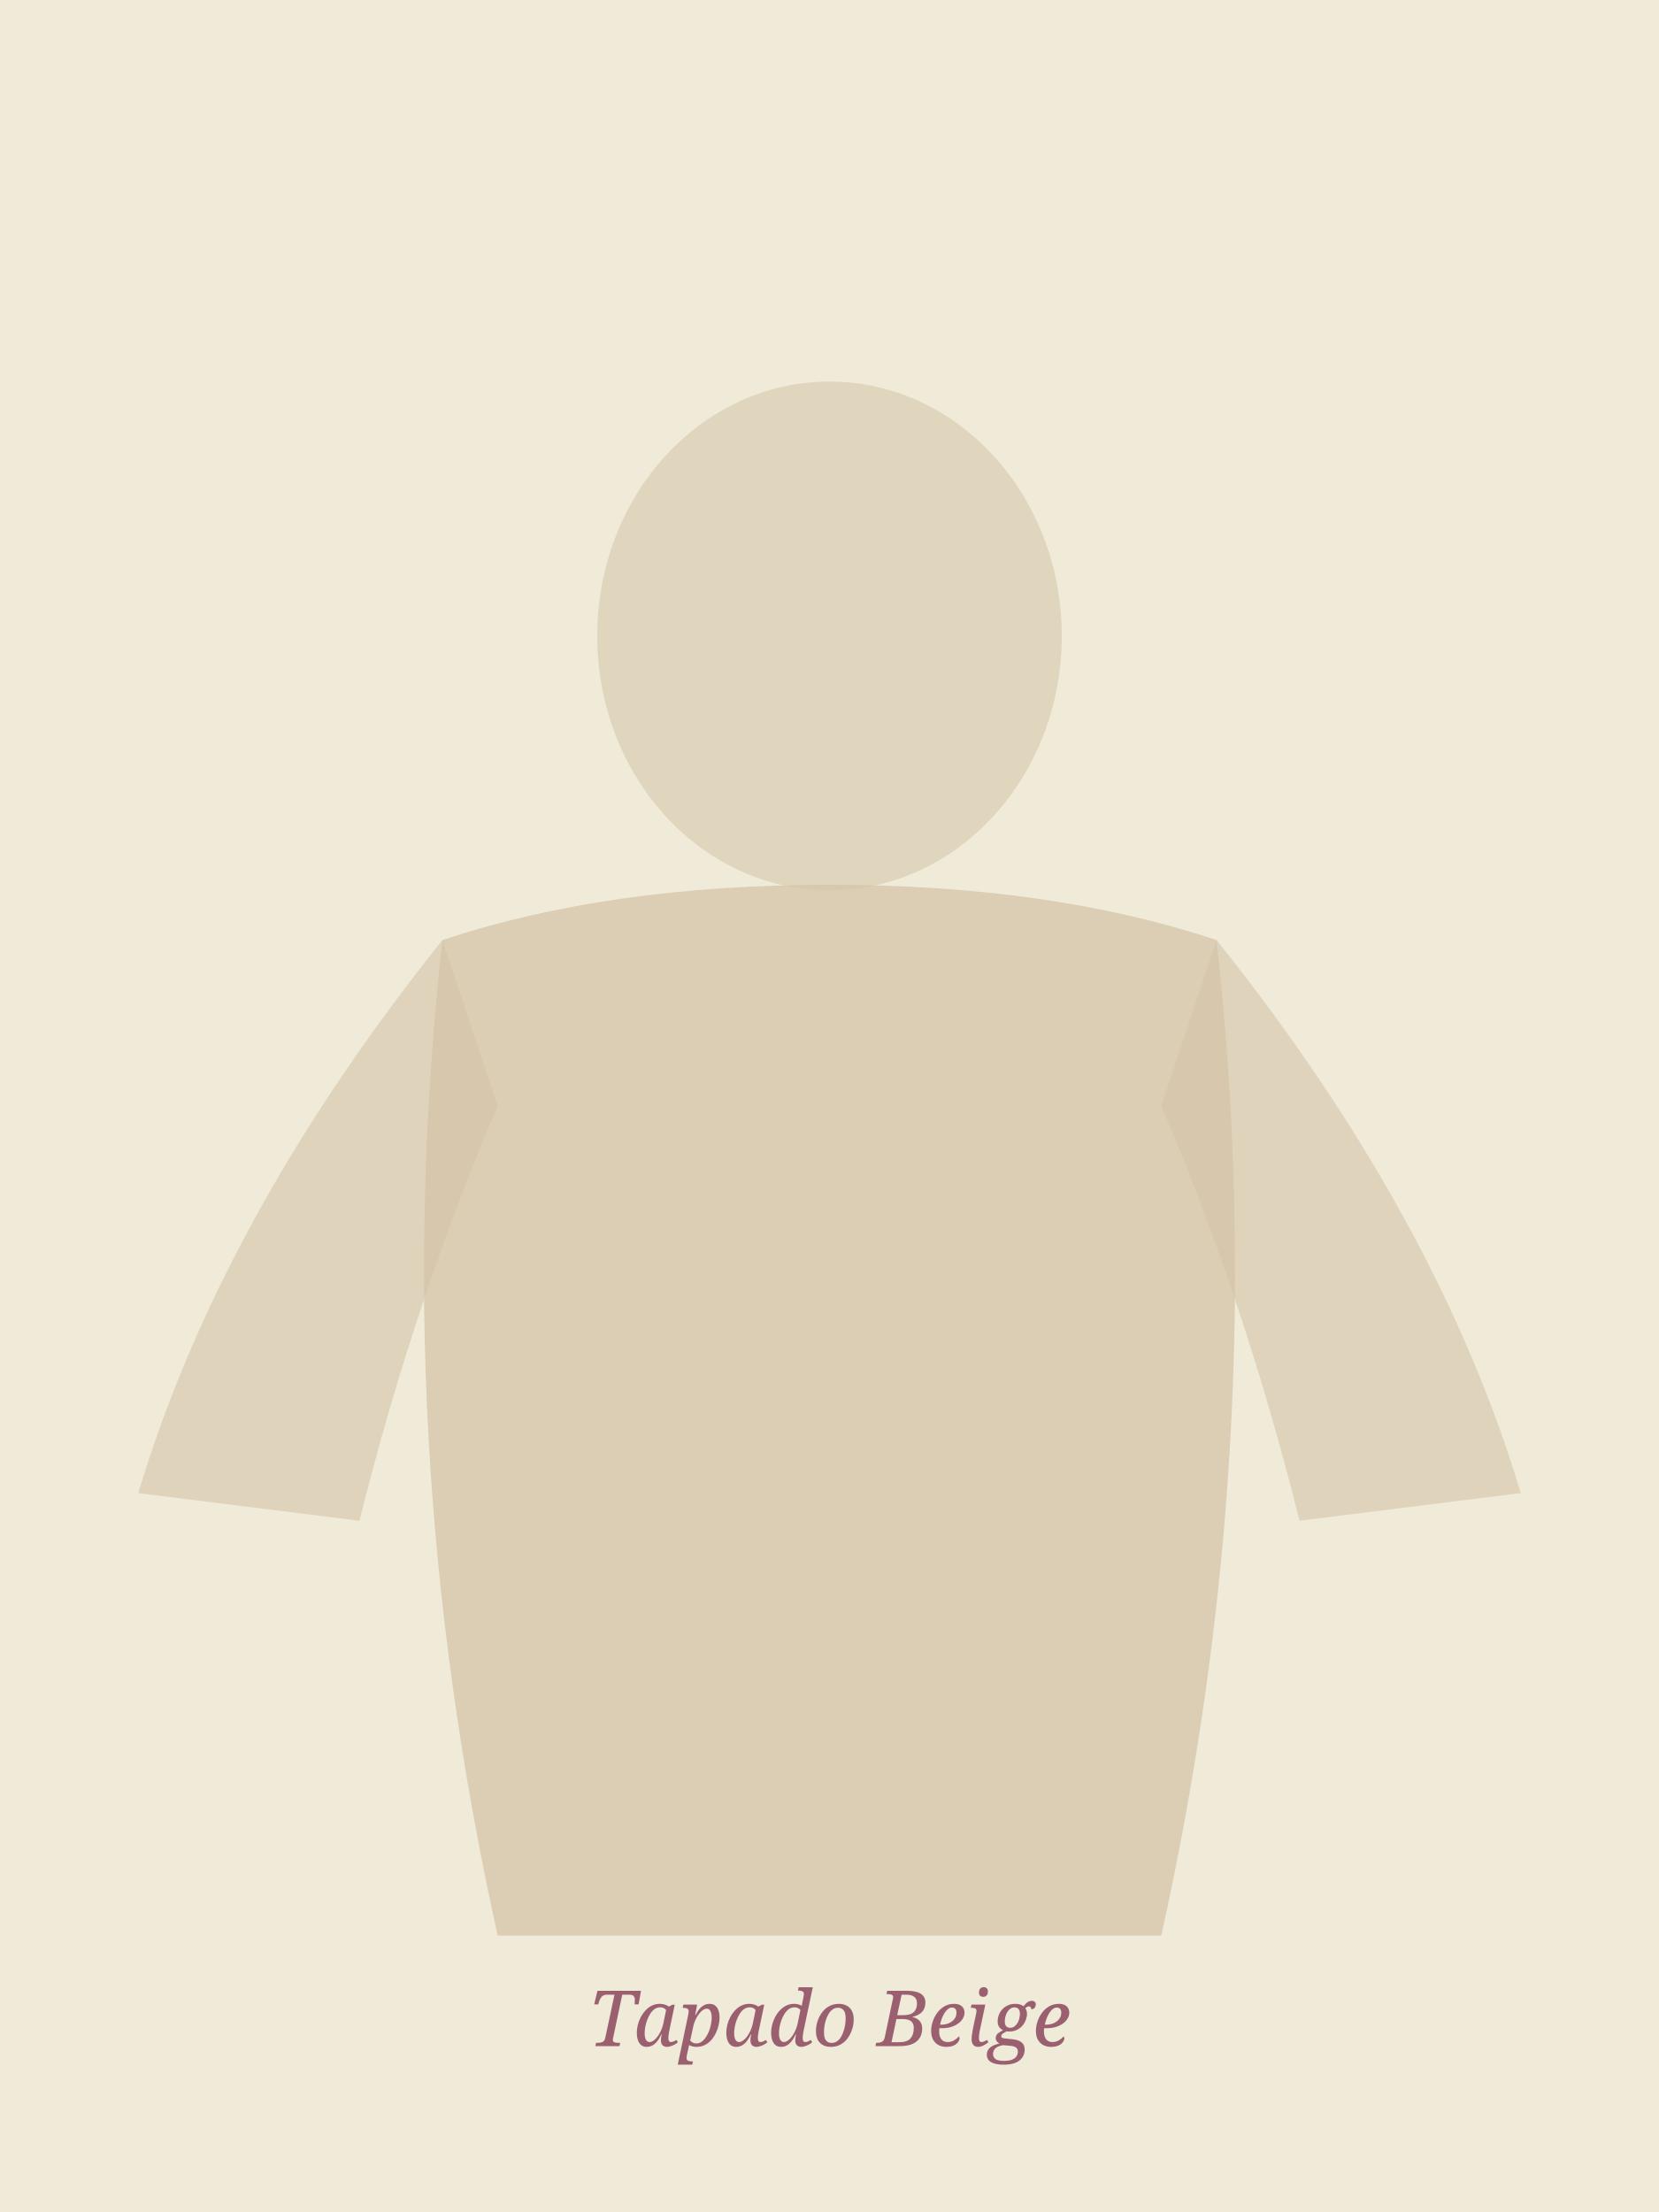
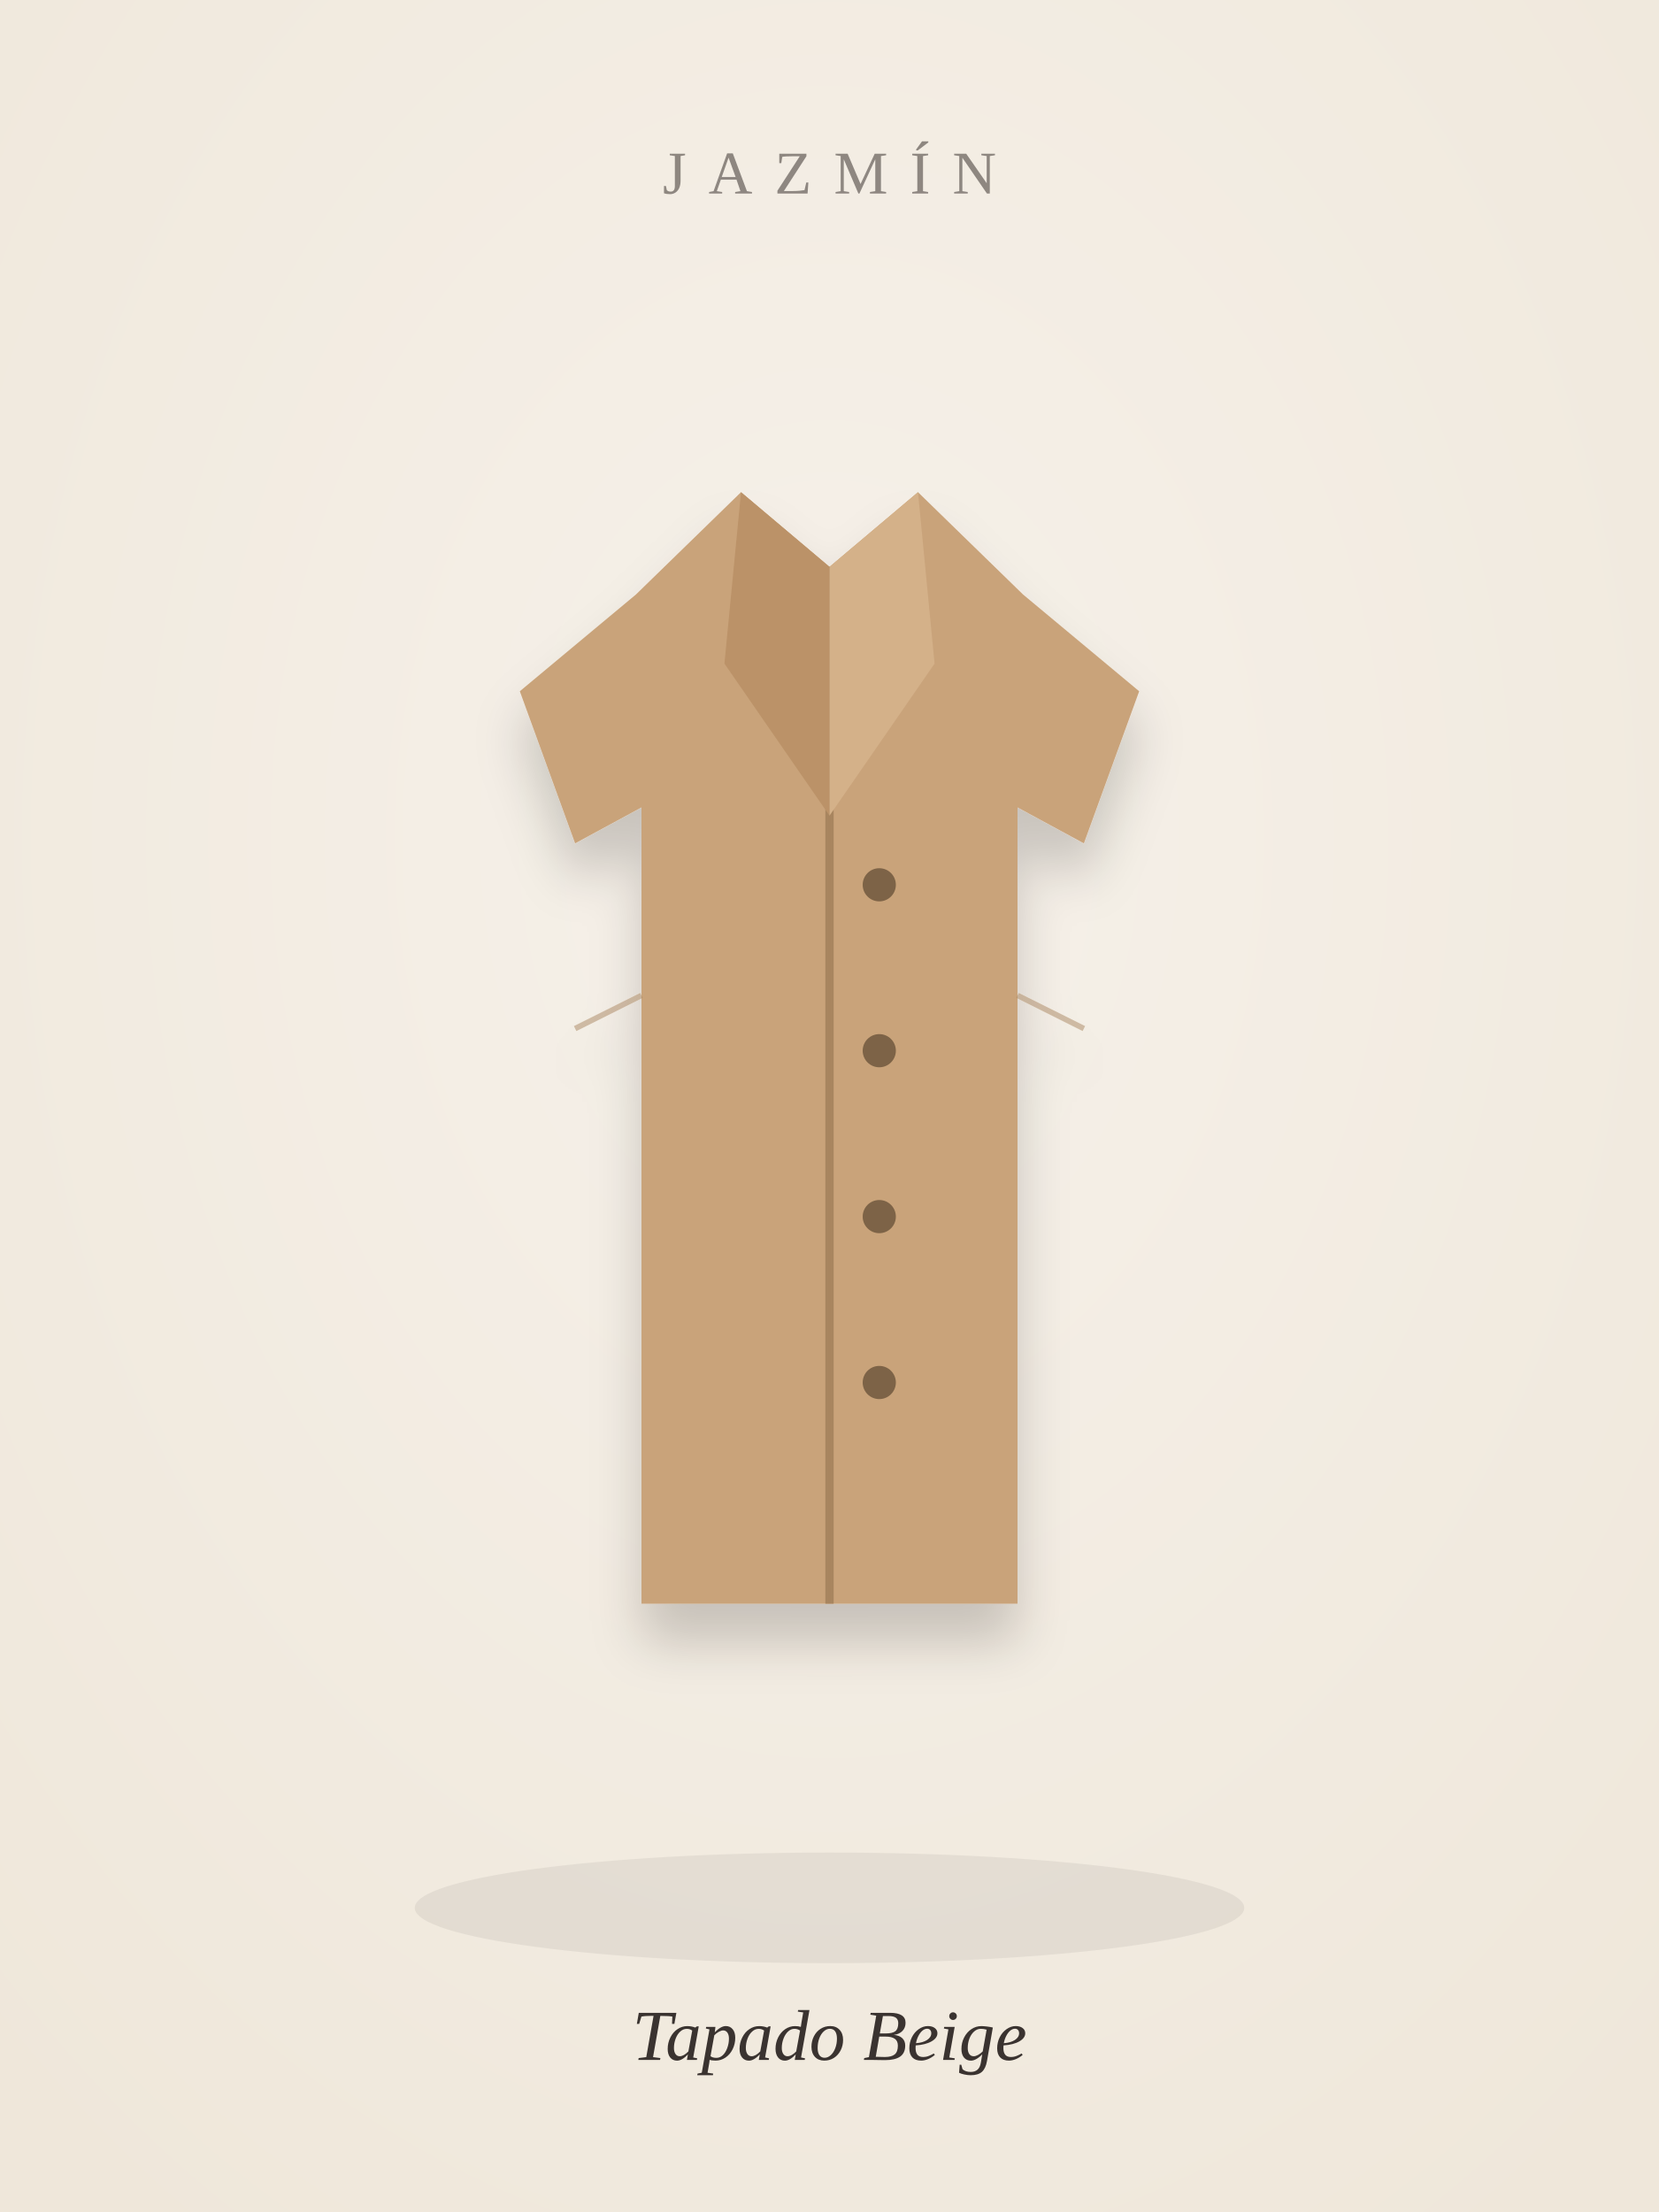
- <svg xmlns="http://www.w3.org/2000/svg" viewBox="0 0 300 400">
-   <rect width="300" height="400" fill="#F0EAD8" />
-   <g transform="translate(150 200)">
-     <ellipse cx="0" cy="-85" rx="42" ry="46" fill="#D4C4A8" opacity="0.55" />
-     <path d="M -70 -30 Q -80 60 -60 150 L 60 150 Q 80 60 70 -30 Q 40 -40 0 -40 Q -40 -40 -70 -30 Z" fill="#D4C4A8" opacity="0.75" />
-     <path d="M -70 -30 Q -110 20 -125 70 L -85 75 Q -75 35 -60 0 Z" fill="#D4C4A8" opacity="0.6" />
-     <path d="M  70 -30 Q 110 20 125 70 L 85 75 Q 75 35 60 0 Z" fill="#D4C4A8" opacity="0.6" />
+ <svg xmlns="http://www.w3.org/2000/svg" viewBox="0 0 600 800" width="600" height="800" role="img" aria-label="Tapado Beige">
+   <defs>
+     <radialGradient id="bgg" cx="50%" cy="38%" r="75%">
+       <stop offset="0%" stop-color="#f6f1ea" />
+       <stop offset="100%" stop-color="#EFE7DA" />
+     </radialGradient>
+     <filter id="soft" x="-20%" y="-20%" width="140%" height="140%">
+       <feGaussianBlur in="SourceAlpha" stdDeviation="9" />
+       <feOffset dy="14" result="o" />
+       <feComponentTransfer>
+         <feFuncA type="linear" slope="0.18" />
+       </feComponentTransfer>
+       <feMerge>
+         <feMergeNode />
+         <feMergeNode in="SourceGraphic" />
+       </feMerge>
+     </filter>
+   </defs>
+   <rect width="600" height="800" fill="url(#bgg)" />
+   <ellipse cx="300" cy="690" rx="150" ry="20" fill="#000" opacity="0.06" />
+   <text x="300" y="70" text-anchor="middle" font-family="Georgia, 'Times New Roman', serif" font-size="22" letter-spacing="8" fill="#3a3330" opacity="0.55">JAZMÍN</text>
+   <g filter="url(#soft)">
+     <path d="M230 215 L268 178 L300 205 L332 178 L370 215 L412 250 L392 305 L368 292            L368 580 L232 580 L232 292 L208 305 L188 250 Z" fill="#C9A37A" />
+     <path d="M300 205 L300 580" stroke="#A8855E" stroke-width="3" />
+     <path d="M268 178 L300 205 L300 295 L262 240 Z" fill="#BB9268" />
+     <path d="M332 178 L300 205 L300 295 L338 240 Z" fill="#D4B189" />
+     <g fill="#7d6346">
+       <circle cx="318" cy="320" r="6" />
+       <circle cx="318" cy="380" r="6" />
+       <circle cx="318" cy="440" r="6" />
+       <circle cx="318" cy="500" r="6" />
+     </g>
+     <path d="M232 360 L208 372 M368 360 L392 372" stroke="#A8855E" stroke-width="2" opacity="0.5" />
  </g>
-   <text x="150" y="370" text-anchor="middle" font-family="Georgia, serif" font-style="italic" font-size="14" fill="#9A6070">Tapado Beige</text>
+   <text x="300" y="745" text-anchor="middle" font-family="Georgia, 'Times New Roman', serif" font-size="26" font-style="italic" fill="#3a3330">Tapado Beige</text>
</svg>
